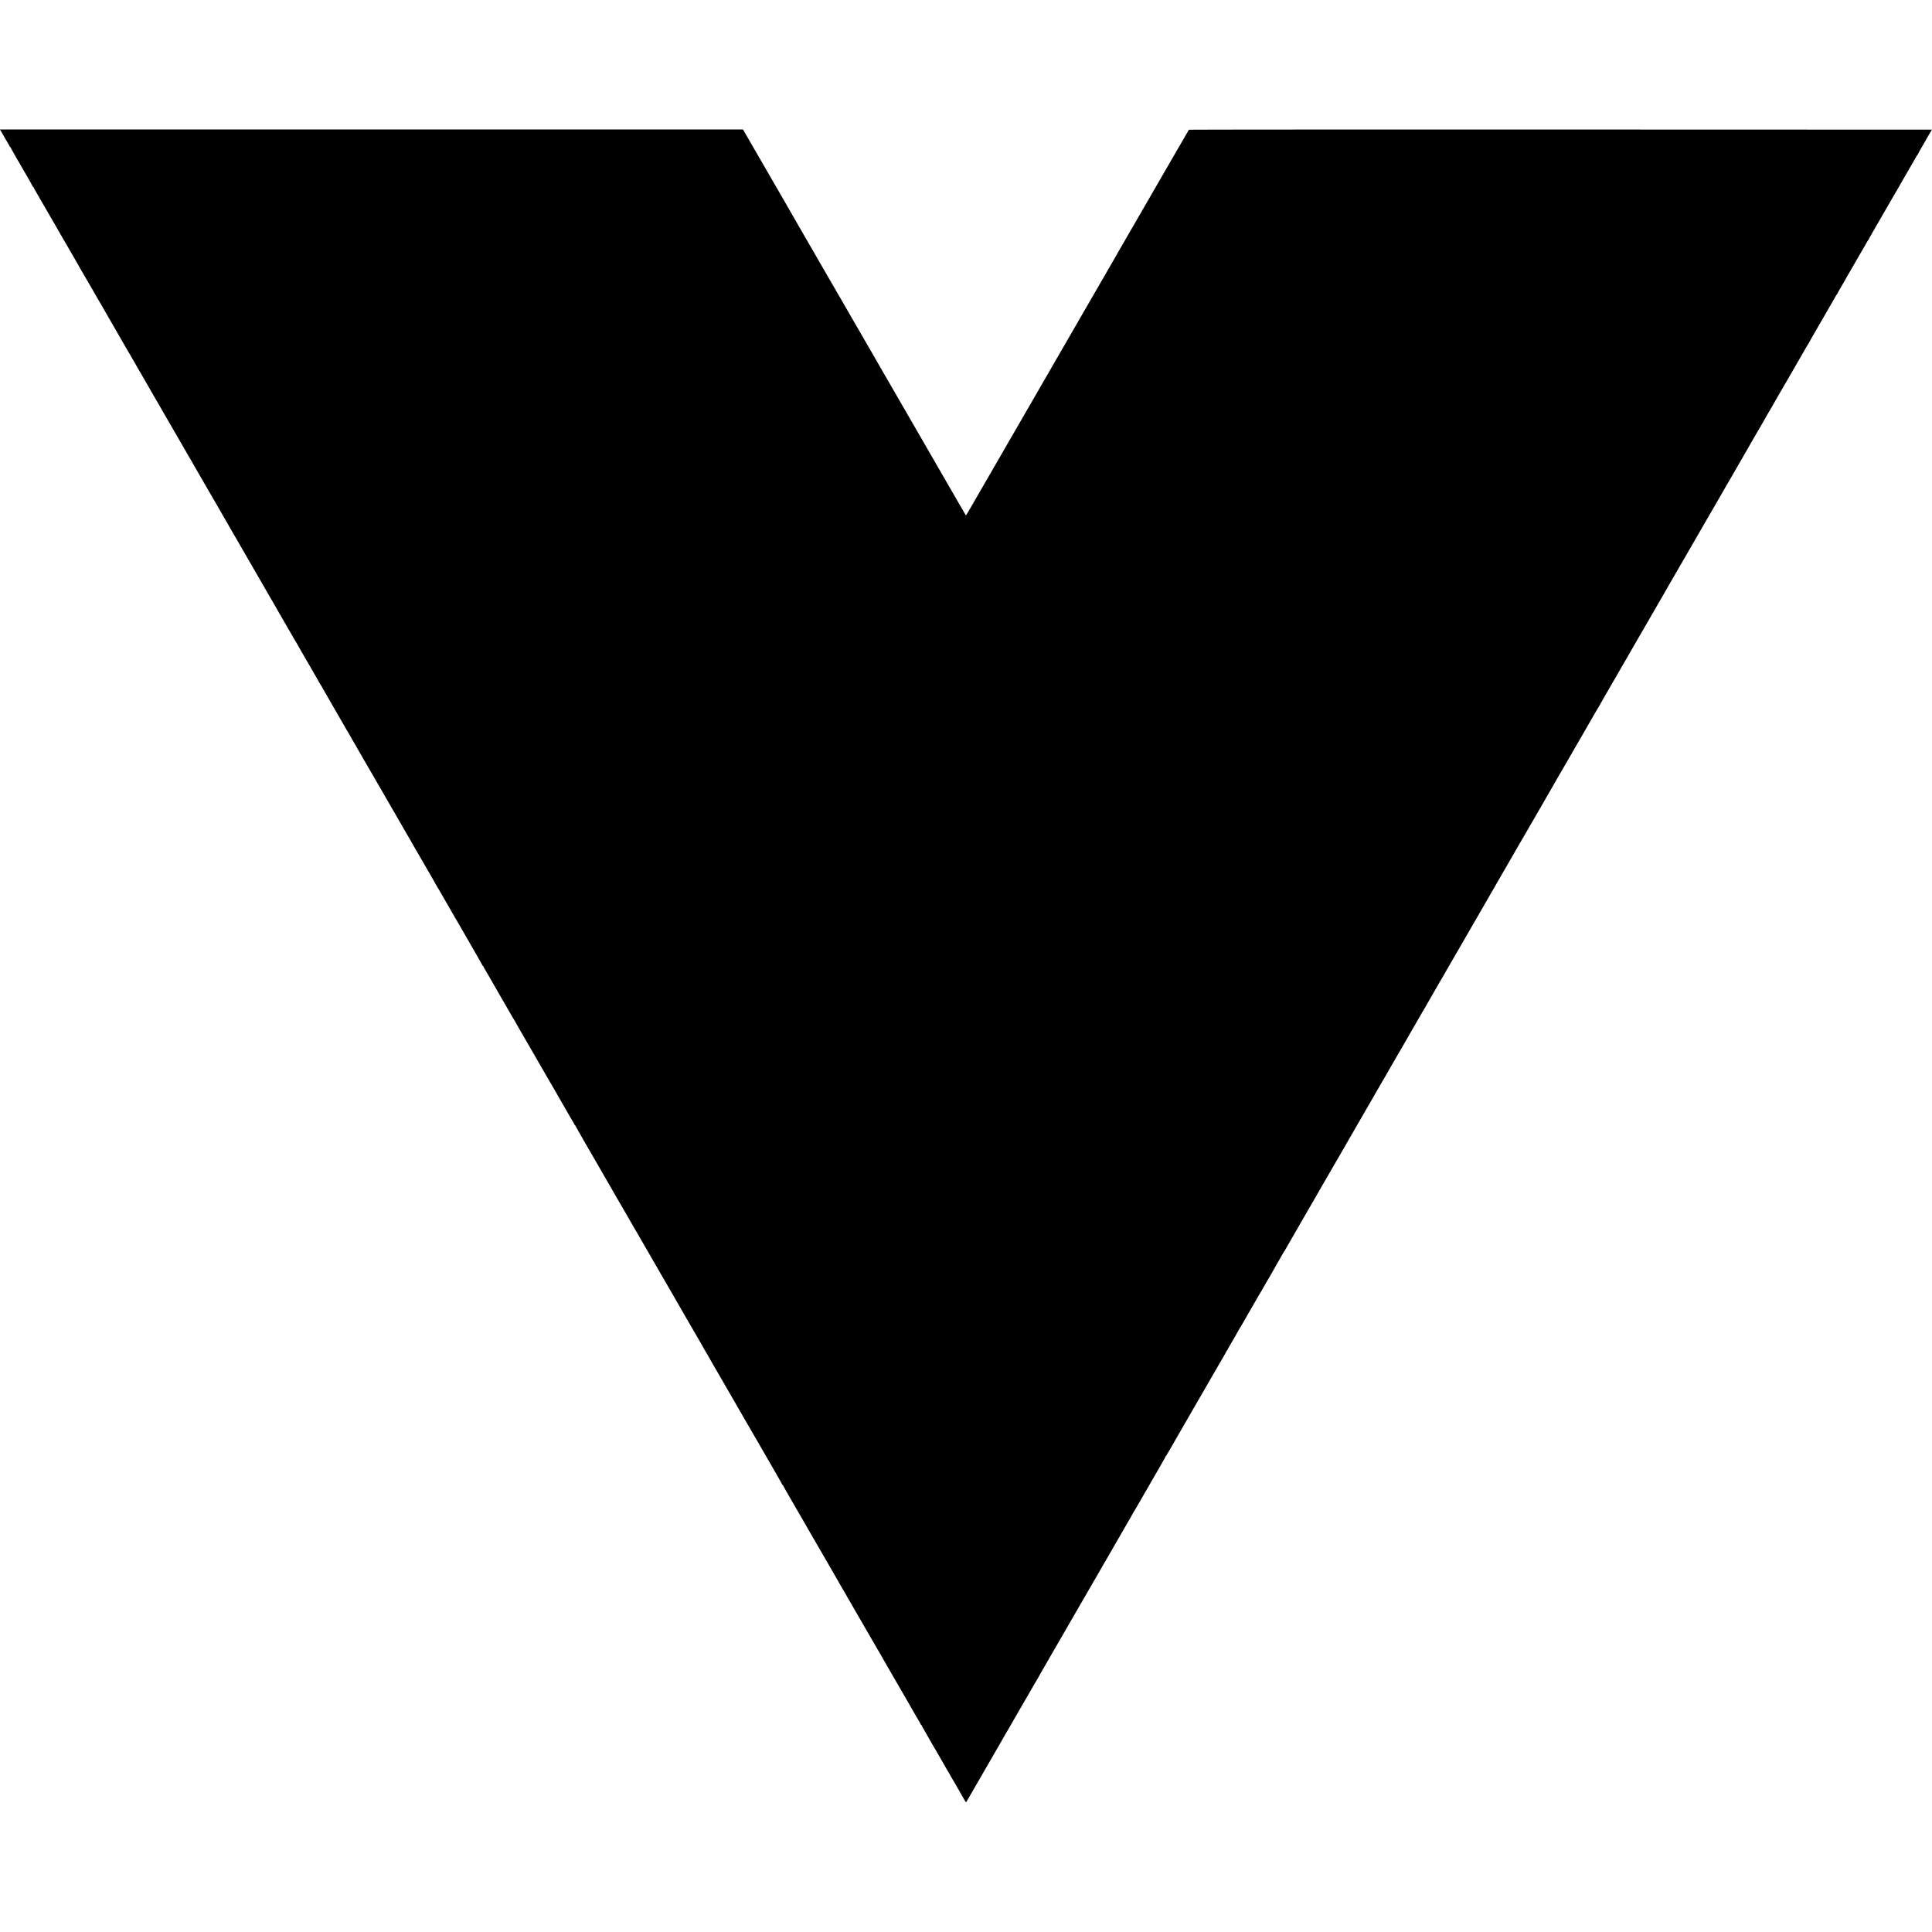
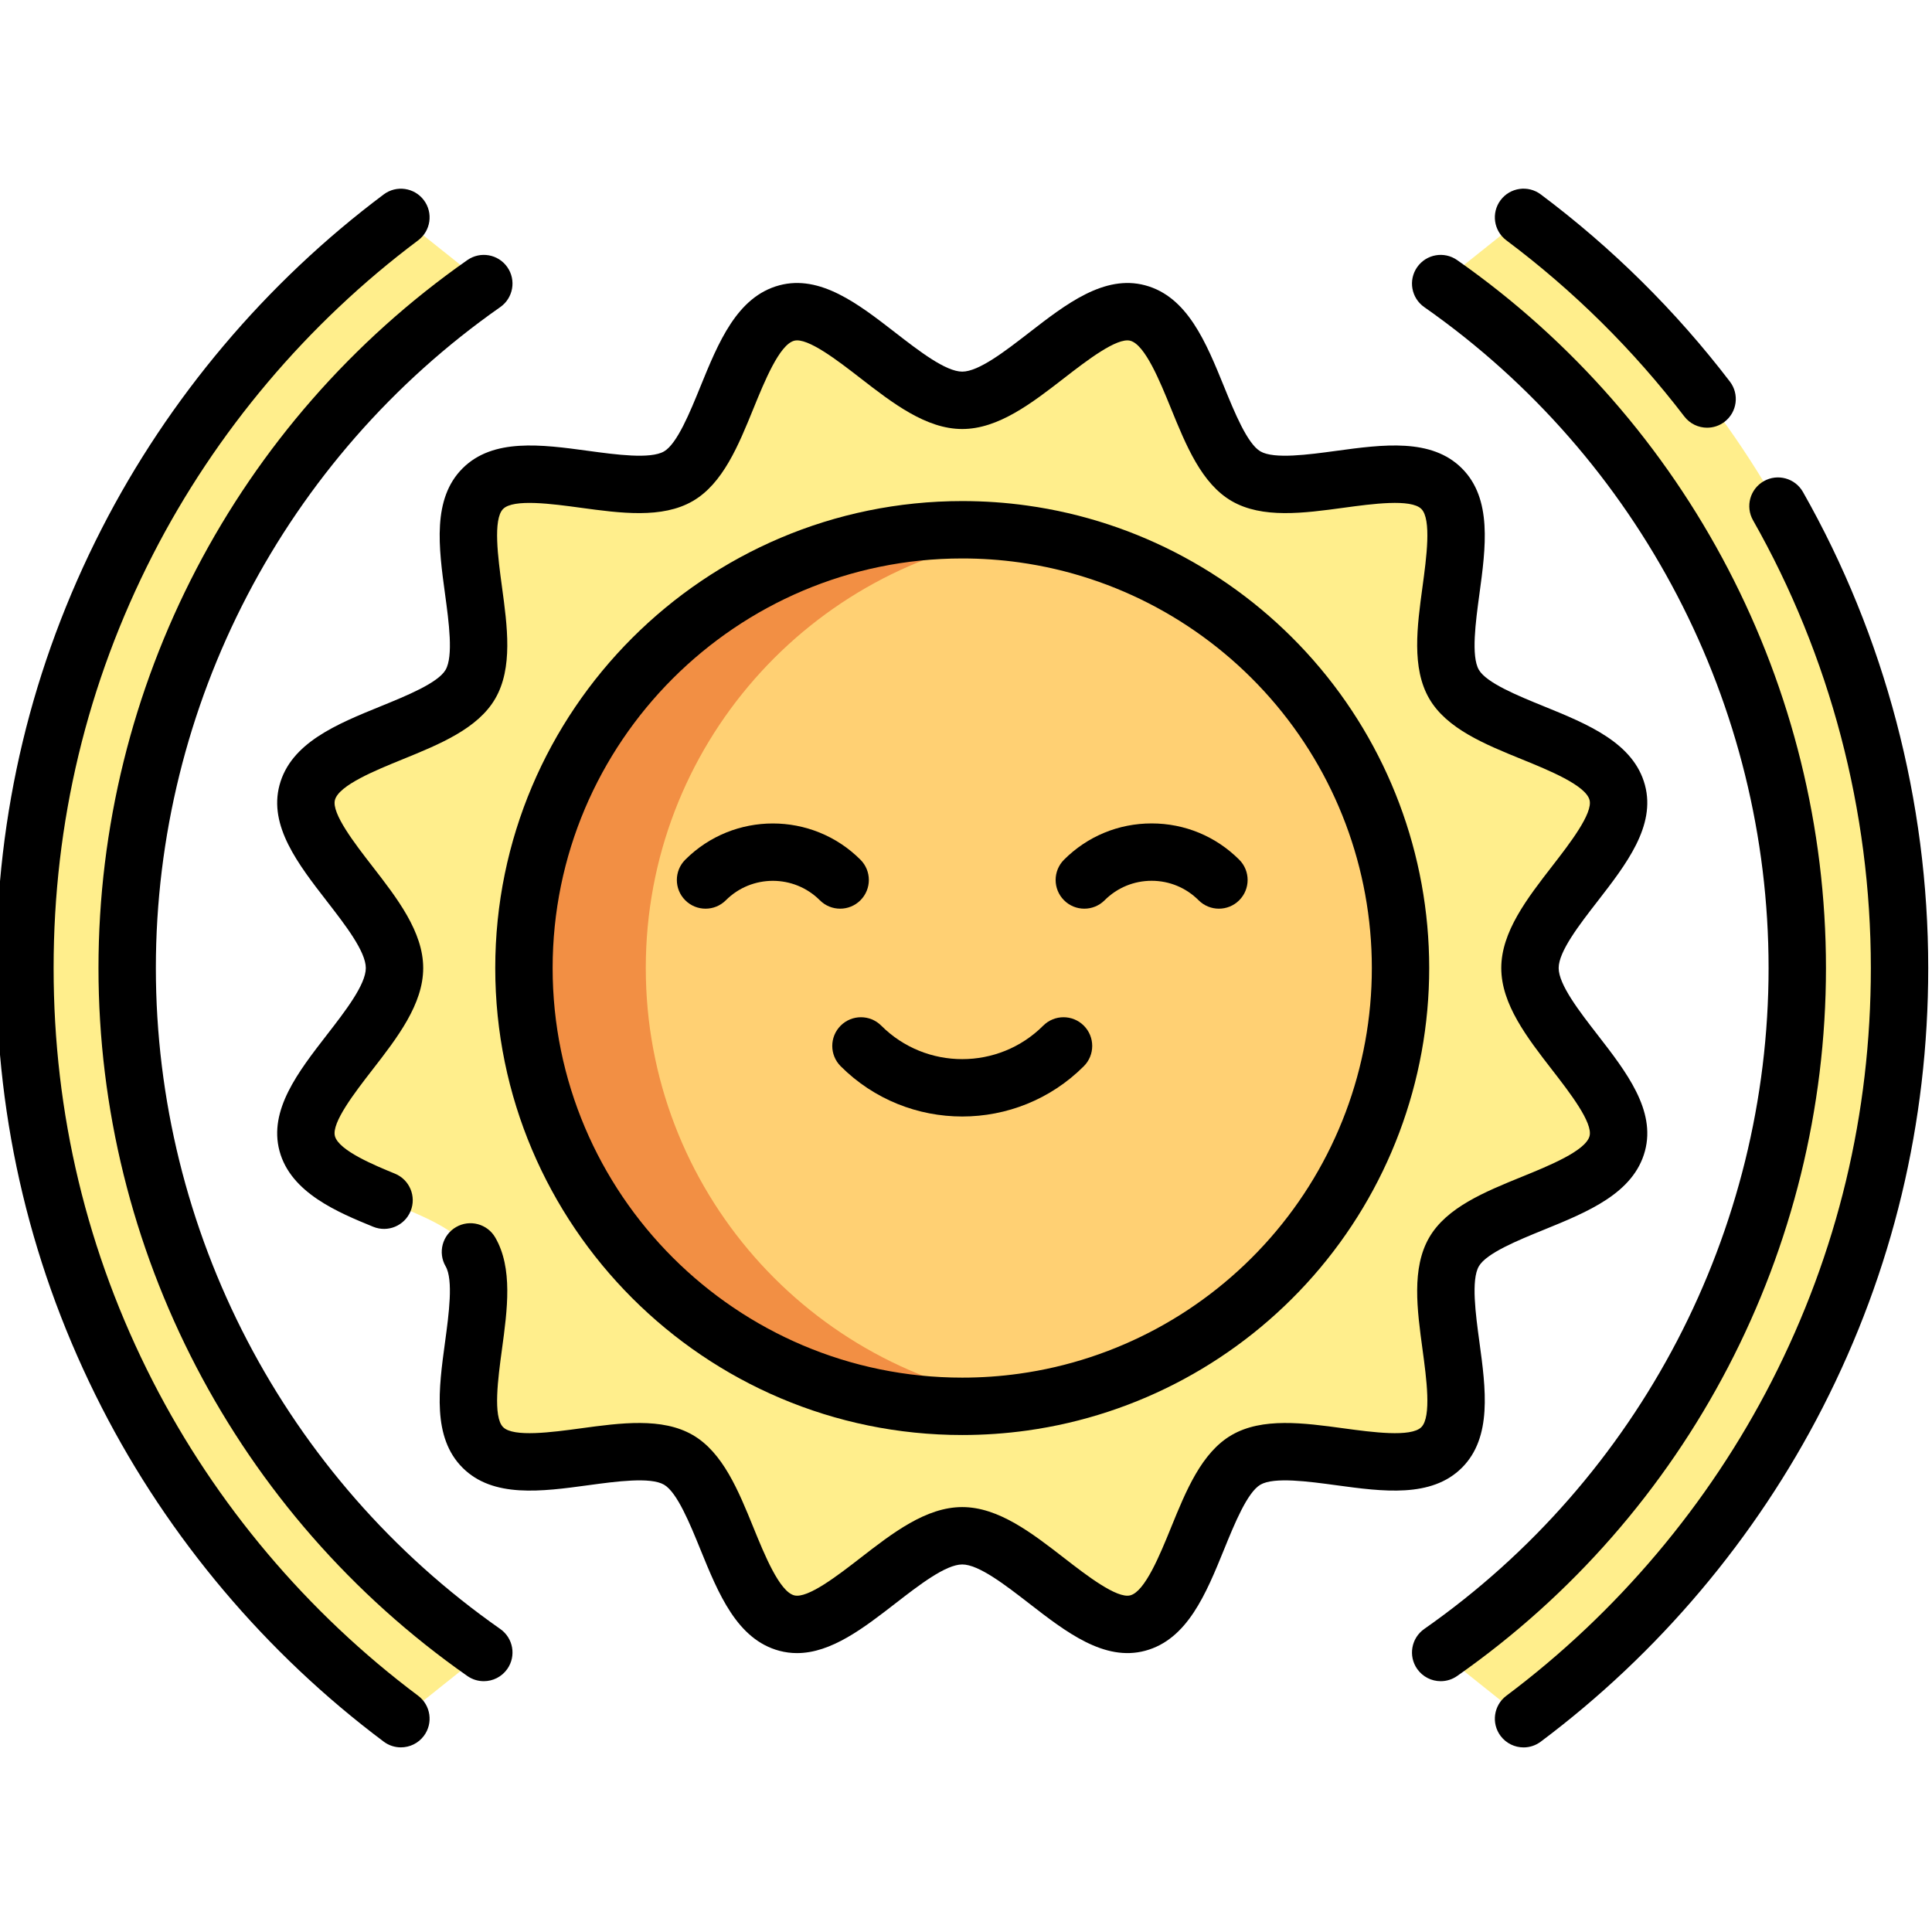
- <svg xmlns="http://www.w3.org/2000/svg" version="1.0" width="16pt" height="16pt" viewBox="0 0 16 16" preserveAspectRatio="xMidYMid meet">
-   <g transform="translate(0,16) scale(0.00032,-0.00032)" fill="#000000" stroke="none">
-     <path d="M18 46618 c45 -75 122 -207 122 -211 0 -2 25 -45 55 -95 30 -50 55 -96 55 -102 0 -5 5 -10 10 -10 6 0 10 -4 10 -9 0 -5 73 -135 161 -288 89 -153 173 -298 187 -323 14 -25 32 -57 41 -72 88 -149 187 -324 189 -335 2 -7 8 -13 13 -13 5 0 9 -4 9 -10 0 -5 46 -89 103 -187 175 -302 490 -846 507 -876 8 -16 20 -36 25 -45 28 -46 290 -498 339 -585 13 -23 74 -129 136 -236 61 -107 123 -215 137 -240 14 -25 29 -50 33 -56 5 -5 23 -37 40 -70 18 -33 38 -67 44 -75 11 -16 21 -33 63 -109 14 -25 29 -50 33 -56 4 -5 21 -35 38 -65 55 -100 261 -455 269 -465 4 -5 14 -21 20 -35 15 -29 41 -75 103 -180 24 -41 52 -88 60 -105 9 -16 57 -100 107 -185 112 -193 362 -626 380 -660 8 -14 23 -38 33 -55 11 -16 23 -37 27 -45 4 -8 26 -46 48 -85 23 -38 53 -90 67 -115 46 -81 64 -113 178 -310 62 -107 121 -210 132 -227 37 -67 56 -99 85 -148 16 -27 32 -57 36 -65 4 -8 15 -27 25 -42 9 -15 53 -89 96 -165 44 -76 177 -307 296 -513 120 -206 268 -463 330 -570 131 -227 117 -203 200 -348 36 -62 73 -125 82 -140 10 -15 21 -34 25 -42 4 -8 20 -37 36 -65 17 -27 38 -65 48 -82 49 -85 64 -111 87 -153 13 -25 28 -49 32 -55 4 -5 78 -134 165 -285 87 -151 166 -288 176 -305 10 -16 26 -43 35 -59 9 -17 125 -217 257 -445 132 -229 253 -441 270 -471 17 -30 45 -79 64 -108 18 -29 33 -54 33 -57 0 -2 20 -37 44 -77 24 -40 123 -212 221 -383 97 -170 190 -330 205 -355 16 -25 39 -65 53 -90 13 -25 81 -144 152 -265 70 -121 137 -238 150 -260 12 -22 37 -65 55 -95 18 -30 43 -73 55 -95 12 -22 48 -85 80 -140 77 -132 163 -280 190 -330 13 -22 71 -123 130 -225 59 -102 116 -199 126 -217 10 -17 29 -50 43 -72 15 -22 26 -43 26 -45 0 -2 27 -50 60 -106 33 -56 60 -103 60 -105 0 -2 55 -98 90 -155 8 -14 182 -316 239 -414 13 -22 45 -79 72 -124 27 -46 49 -86 49 -89 0 -2 14 -24 30 -48 16 -24 30 -46 30 -49 0 -5 74 -135 100 -176 5 -8 24 -42 43 -75 50 -88 58 -101 262 -455 104 -179 199 -345 213 -370 14 -25 28 -49 32 -55 4 -5 17 -26 28 -45 10 -19 62 -109 114 -200 114 -197 133 -230 170 -295 16 -27 33 -57 38 -65 17 -28 96 -165 103 -180 4 -8 16 -28 26 -45 10 -16 77 -131 148 -255 72 -124 181 -313 243 -420 62 -107 121 -209 131 -227 35 -62 323 -560 392 -678 38 -66 83 -145 100 -175 16 -30 33 -59 37 -65 4 -5 17 -27 29 -47 34 -61 56 -100 90 -156 17 -29 31 -55 31 -57 0 -2 17 -32 39 -67 21 -35 134 -229 251 -433 117 -203 235 -407 261 -451 27 -45 49 -85 49 -88 0 -4 8 -19 19 -34 15 -21 200 -341 309 -533 10 -19 33 -58 51 -87 17 -29 31 -54 31 -56 0 -2 25 -44 55 -94 30 -50 55 -95 55 -98 0 -4 6 -15 14 -23 7 -9 27 -41 43 -71 17 -30 170 -297 342 -594 171 -296 311 -542 311 -547 0 -5 5 -9 10 -9 6 0 10 -4 10 -10 0 -5 22 -47 49 -92 27 -46 58 -99 68 -118 24 -43 81 -140 93 -160 5 -8 66 -114 135 -235 69 -121 130 -227 135 -235 12 -21 259 -447 283 -490 10 -19 28 -47 38 -62 11 -14 19 -29 19 -32 0 -3 37 -69 83 -148 99 -170 305 -526 337 -583 13 -22 31 -53 41 -70 11 -16 22 -37 26 -45 7 -14 82 -146 103 -180 14 -24 181 -311 205 -355 13 -22 46 -80 75 -130 29 -49 64 -110 78 -135 14 -25 51 -88 82 -140 31 -52 59 -102 63 -110 4 -8 18 -33 31 -55 205 -353 284 -489 309 -535 17 -30 45 -78 62 -106 18 -28 36 -60 39 -72 4 -12 12 -22 17 -22 5 0 9 -4 9 -10 0 -5 109 -197 241 -427 133 -230 250 -431 259 -448 51 -90 222 -385 280 -485 37 -63 78 -135 92 -160 14 -25 67 -117 118 -205 51 -88 101 -175 111 -193 34 -58 55 -95 149 -257 51 -88 101 -173 110 -190 9 -16 76 -131 147 -255 72 -124 140 -241 151 -260 61 -108 281 -489 355 -615 38 -66 77 -133 87 -150 35 -63 91 -161 100 -175 14 -23 99 -169 128 -220 54 -97 135 -235 142 -245 4 -5 20 -32 35 -60 26 -48 238 -416 276 -480 10 -16 26 -46 37 -65 30 -53 382 -661 403 -695 10 -16 22 -37 26 -45 4 -8 26 -48 50 -88 24 -41 43 -75 43 -77 0 -2 22 -40 50 -85 27 -45 50 -84 50 -86 0 -3 38 -69 83 -147 84 -142 302 -520 340 -587 10 -19 34 -60 52 -90 18 -30 44 -75 57 -100 14 -25 45 -79 70 -120 25 -41 56 -96 70 -121 14 -25 77 -133 138 -240 62 -107 122 -210 132 -229 25 -43 310 -535 337 -581 11 -19 26 -45 34 -59 17 -32 238 -414 266 -460 11 -19 24 -41 28 -49 3 -7 75 -133 160 -278 84 -146 153 -269 153 -274 0 -5 5 -9 10 -9 6 0 10 -4 10 -10 0 -5 82 -150 181 -322 182 -314 201 -346 240 -415 12 -21 80 -139 152 -263 71 -124 141 -245 155 -270 14 -25 28 -49 32 -55 6 -8 145 -248 220 -380 37 -66 209 -362 229 -395 11 -19 24 -42 28 -49 4 -8 67 -118 140 -243 73 -125 133 -230 133 -233 0 -2 15 -28 33 -57 19 -29 47 -78 64 -108 17 -30 53 -93 79 -139 53 -90 82 -141 157 -272 82 -142 115 -199 381 -659 142 -245 268 -463 281 -485 12 -22 71 -125 132 -230 60 -104 172 -298 248 -430 76 -132 146 -253 156 -270 11 -16 22 -36 26 -44 3 -8 30 -54 60 -103 29 -49 53 -91 53 -93 0 -3 18 -34 40 -70 22 -36 40 -67 40 -69 0 -2 37 -66 81 -142 45 -77 98 -168 119 -204 20 -36 47 -81 58 -100 12 -19 27 -47 33 -62 6 -16 15 -28 20 -28 5 0 9 -4 9 -9 0 -6 63 -118 140 -251 77 -133 140 -243 140 -245 0 -2 18 -33 41 -70 22 -37 49 -83 60 -101 10 -19 29 -51 40 -71 25 -45 109 -189 126 -218 7 -11 17 -29 22 -40 6 -11 22 -38 35 -60 14 -22 37 -62 52 -90 14 -27 35 -62 45 -77 11 -14 19 -29 19 -32 0 -3 18 -35 40 -71 22 -36 40 -67 40 -69 0 -2 19 -35 42 -72 23 -38 55 -94 72 -124 26 -47 139 -244 171 -298 6 -9 21 -36 34 -60 28 -48 37 -51 51 -19 6 12 19 36 29 52 10 17 27 46 38 65 11 19 104 181 208 360 103 179 199 345 213 370 14 25 42 74 64 109 21 34 38 65 38 67 0 2 18 33 40 69 22 36 40 67 40 69 0 3 177 310 199 346 16 26 136 234 140 244 2 5 25 44 52 88 27 44 49 81 49 84 0 2 18 34 40 70 22 36 40 67 40 69 0 2 20 36 43 77 35 58 169 289 297 513 9 17 50 86 90 155 40 69 86 150 103 180 16 30 35 62 41 70 6 8 16 24 22 35 35 64 72 129 167 293 59 100 116 199 127 220 11 20 30 53 41 72 43 72 1070 1850 1121 1940 14 25 65 113 113 195 48 83 96 166 107 185 10 19 28 50 38 68 11 18 73 124 137 235 64 111 175 303 246 427 71 124 173 299 225 390 52 91 116 202 143 248 27 45 49 85 49 89 0 4 6 14 14 22 7 9 28 43 46 76 26 47 251 436 378 655 11 19 29 51 40 70 11 19 101 176 201 348 99 172 181 317 181 323 0 5 5 9 10 9 6 0 10 5 10 11 0 6 8 23 18 37 11 15 32 52 49 82 16 30 130 228 253 440 122 212 234 405 248 430 13 25 39 70 57 100 39 65 69 117 130 225 25 44 50 87 55 95 12 19 78 134 220 380 61 107 129 224 150 260 161 277 222 382 246 425 15 28 47 83 71 123 24 41 43 78 43 83 0 5 4 9 8 9 4 0 13 12 19 28 7 15 23 45 36 67 66 110 277 478 277 483 0 3 6 13 14 21 7 9 27 41 43 71 17 30 45 80 63 110 34 57 375 649 394 685 6 11 16 27 22 35 6 8 26 42 44 75 18 33 41 74 51 90 10 17 24 41 32 55 54 97 72 128 88 152 11 14 19 28 19 30 0 3 79 141 175 308 96 167 175 305 175 308 0 3 6 13 14 21 7 9 26 39 41 66 33 60 276 483 338 587 24 40 46 80 50 88 4 8 13 24 20 35 14 23 95 163 125 215 11 19 52 91 92 160 40 69 80 139 90 155 9 17 103 179 207 360 105 182 200 346 211 365 103 181 463 802 489 845 7 11 15 27 19 35 4 8 29 51 55 95 64 110 828 1433 848 1470 9 17 24 41 33 55 9 14 29 48 45 77 15 28 52 93 82 145 30 51 62 107 71 123 17 30 231 398 400 690 51 88 103 179 115 202 12 23 26 48 32 55 6 7 24 38 40 68 17 30 61 107 98 170 37 63 84 144 103 180 19 36 41 72 48 81 8 8 14 18 14 21 0 4 27 51 59 106 32 55 72 124 89 154 16 29 71 125 122 213 51 88 104 180 118 205 13 25 28 50 32 55 4 6 17 26 28 45 11 19 45 80 77 135 31 55 66 116 77 135 11 19 88 152 171 295 401 694 620 1072 650 1125 11 19 87 152 170 295 83 143 158 273 166 288 9 16 21 36 26 45 6 9 31 52 55 96 25 43 54 94 66 115 11 20 95 164 186 321 91 157 173 299 182 315 9 17 26 46 37 65 12 19 66 114 121 210 56 96 108 186 117 200 8 14 24 40 34 59 24 45 383 664 412 713 5 9 17 29 26 45 15 28 120 210 241 419 36 61 68 117 72 125 4 8 12 23 19 34 35 57 245 420 262 453 11 20 35 61 53 90 17 29 32 54 32 56 0 3 28 51 62 108 33 57 70 119 80 138 10 19 23 42 28 50 5 8 32 53 59 100 27 47 149 258 271 470 122 212 234 405 248 430 30 53 62 108 80 135 6 11 15 27 19 35 4 8 85 150 181 315 96 165 187 323 202 350 31 56 116 202 130 225 5 8 25 42 43 75 19 33 92 159 162 280 149 257 157 271 202 350 19 33 38 67 43 75 9 14 228 392 275 475 12 22 55 96 95 165 40 69 80 139 90 155 24 42 202 350 221 383 9 15 27 47 41 72 14 25 75 131 136 236 61 106 121 210 134 232 99 172 271 470 279 482 5 8 23 40 40 70 18 30 81 141 142 245 60 105 121 210 135 235 14 25 71 124 127 220 56 96 143 247 194 335 51 88 96 167 102 175 14 24 180 311 204 355 23 43 340 590 356 615 5 8 50 87 101 175 171 301 517 898 582 1008 25 43 46 81 46 83 0 2 12 23 27 47 14 23 40 67 56 97 16 30 35 62 42 70 7 8 15 22 18 30 4 8 20 38 37 65 16 28 33 57 37 65 6 12 111 196 143 250 5 8 55 95 112 193 57 98 113 195 126 215 12 20 27 46 32 57 6 11 14 27 20 35 5 8 76 130 156 270 80 140 165 287 187 325 23 39 52 90 66 115 13 25 30 52 37 61 8 8 14 18 14 21 0 4 41 77 92 165 50 87 175 302 276 478 101 176 208 360 236 408 28 49 67 117 86 152 19 35 41 70 48 77 6 6 12 15 12 19 0 7 124 224 167 291 12 21 23 40 23 42 0 2 21 40 46 83 26 43 55 92 64 109 54 95 327 568 354 614 19 30 45 75 59 100 71 128 82 145 89 148 4 2 8 8 8 13 0 5 42 82 94 172 311 538 496 858 518 897 14 25 40 70 58 100 18 30 42 71 53 90 10 19 79 139 152 265 73 127 142 246 153 265 10 19 43 76 72 125 29 50 63 108 75 130 65 116 80 140 87 143 4 2 8 8 8 12 0 8 114 212 140 250 6 8 14 24 20 35 5 11 54 97 108 190 l100 170 -9611 3 c-5286 1 -9614 -1 -9618 -5 -5 -6 -419 -719 -619 -1068 -89 -155 -267 -463 -323 -560 -38 -66 -81 -140 -95 -165 -31 -56 -263 -457 -526 -910 -110 -190 -224 -388 -254 -440 -29 -52 -61 -109 -71 -125 -23 -39 -243 -420 -268 -465 -11 -19 -204 -352 -428 -740 -224 -388 -477 -826 -563 -975 -85 -148 -185 -322 -222 -385 -37 -63 -120 -207 -185 -320 -65 -113 -177 -306 -248 -430 -72 -124 -172 -297 -222 -385 -51 -88 -142 -245 -202 -350 -131 -226 -247 -427 -408 -705 -65 -113 -249 -432 -410 -710 -160 -278 -388 -673 -506 -877 -118 -205 -216 -373 -219 -373 -3 0 -52 82 -109 183 -58 100 -144 250 -192 332 -95 164 -402 696 -647 1120 -85 149 -228 396 -317 550 -212 365 -982 1700 -1008 1745 -10 19 -43 76 -72 125 -29 50 -64 110 -77 135 -14 25 -63 110 -110 190 -47 80 -96 165 -110 190 -14 25 -99 171 -188 325 -89 154 -174 300 -188 325 -13 25 -64 113 -112 195 -48 83 -140 242 -205 355 -65 113 -183 317 -263 454 -79 137 -152 264 -163 282 -50 89 -335 583 -354 614 -12 19 -34 58 -50 85 -15 28 -129 226 -253 440 -124 215 -235 408 -247 430 -12 22 -69 121 -127 220 -58 99 -226 389 -373 645 -148 256 -324 561 -392 678 -67 117 -134 232 -147 255 -13 23 -33 59 -46 80 l-22 37 -9615 0 -9615 0 20 -32z" />
+ <svg xmlns="http://www.w3.org/2000/svg" height="511pt" viewBox="1 -49 511.999 511" width="511pt">
+   <g fill="#ffee8c">
+     <path d="m107.242 405.965c-60.492-45.297-99.637-117.531-99.637-198.926 0-81.391 39.145-153.625 99.637-198.926l21.973 17.539c-57.141 40.008-94.512 106.332-94.512 181.387 0 75.055 37.371 141.383 94.512 181.387" />
+     <path d="m404.758 405.977c60.492-45.297 99.637-117.543 99.637-198.938 0-81.391-39.145-153.637-99.637-198.934l-21.961 17.547c57.141 40.008 94.5 106.332 94.5 181.387 0 75.055-37.359 141.383-94.5 181.387" />
+     <path d="m406.457 207.043c0-14.781 26.777-32.875 23.133-46.508-3.77-14.102-36.113-16.375-43.258-28.719-7.25-12.527 6.879-41.656-3.285-51.82-10.168-10.164-39.293 3.961-51.82-3.285-12.348-7.145-14.617-39.488-28.719-43.258-13.633-3.641-31.727 23.133-46.508 23.133-14.777 0-32.875-26.777-46.504-23.133-14.102 3.77-16.375 36.113-28.723 43.258-12.523 7.25-41.652-6.879-51.816 3.285-10.168 10.164 3.961 39.293-3.285 51.82-7.145 12.348-39.492 14.617-43.258 28.719-3.645 13.633 23.133 31.727 23.133 46.508 0 14.777-26.777 32.875-23.133 46.504 3.77 14.102 36.113 16.375 43.258 28.723 7.246 12.523-6.879 41.652 3.285 51.816 10.164 10.164 39.293-3.961 51.816 3.285 12.348 7.145 14.621 39.488 28.723 43.258 13.629 3.645 31.727-23.133 46.504-23.133 14.781 0 32.875 26.777 46.508 23.133 14.102-3.77 16.371-36.113 28.719-43.258 12.527-7.246 41.656 6.879 51.82-3.285 10.164-10.164-3.961-39.293 3.285-51.82 7.145-12.344 39.488-14.617 43.258-28.719 3.641-13.629-23.133-31.727-23.133-46.504zm0 0" />
  </g>
+   <path d="m372.152 207.039c0 58.668-43.496 107.176-100.004 115.035-5.277.738-10.664 1.113-16.145 1.113-64.148 0-116.156-52-116.156-116.148 0-64.148 52.008-116.148 116.156-116.148 5.48 0 10.867.375 16.145 1.113 56.508 7.863 100.004 56.371 100.004 115.035zm0 0" fill="#f28f44" />
+   <path d="m372.152 207.039c0 58.668-43.496 107.176-100.004 115.035-56.508-7.859-100.008-56.367-100.008-115.035 0-58.664 43.496-107.172 100.008-115.031 56.508 7.859 100.004 56.367 100.004 115.031zm0 0" fill="#ffd073" />
+   <path d="m212.215 388.59c-1.547 0-3.105-.195-4.68-.613-11.211-2.996-16.152-15.137-20.93-26.875-2.742-6.742-6.16-15.137-9.637-17.148-3.613-2.094-12.715-.852-20.031.141-12.43 1.691-25.285 3.441-33.355-4.633-8.074-8.07-6.324-20.926-4.633-33.355.992-7.316 2.23-16.418.141-20.031-2.102-3.633-.859-8.285 2.773-10.387 3.637-2.105 8.289-.863 10.391 2.773 4.695 8.117 3.203 19.086 1.762 29.691-1.023 7.52-2.422 17.816.316 20.555 2.742 2.742 13.039 1.34 20.559.32 10.605-1.445 21.574-2.934 29.691 1.762 7.988 4.621 12.117 14.766 16.109 24.582 2.898 7.117 6.867 16.871 10.77 17.91 3.539.945 11.609-5.305 17.504-9.871 8.574-6.648 17.445-13.52 27.039-13.52 9.59 0 18.457 6.871 27.035 13.52 5.891 4.566 13.965 10.812 17.504 9.871 3.902-1.039 7.871-10.793 10.77-17.91 3.992-9.816 8.121-19.961 16.109-24.582 8.113-4.695 19.086-3.207 29.691-1.762 7.52 1.02 17.816 2.422 20.555-.316 2.742-2.742 1.34-13.039.32-20.559-1.445-10.605-2.938-21.574 1.762-29.691 4.621-7.988 14.766-12.117 24.578-16.113 7.121-2.895 16.871-6.863 17.914-10.766.949-3.539-5.309-11.613-9.875-17.504-6.645-8.578-13.516-17.445-13.516-27.039 0-9.59 6.871-18.457 13.516-27.035 4.566-5.895 10.824-13.965 9.875-17.504-1.043-3.902-10.793-7.871-17.914-10.77-9.812-3.992-19.961-8.121-24.578-16.109-4.699-8.117-3.207-19.086-1.762-29.691 1.02-7.52 2.422-17.816-.32-20.559-2.742-2.738-13.035-1.34-20.555-.316-10.609 1.445-21.574 2.934-29.691-1.762-7.988-4.621-12.117-14.766-16.113-24.582-2.895-7.117-6.863-16.867-10.766-17.91-3.527-.941-11.609 5.305-17.508 9.875-8.574 6.645-17.441 13.516-27.035 13.516s-18.461-6.871-27.035-13.516c-5.895-4.57-13.965-10.82-17.508-9.875-3.898 1.043-7.867 10.793-10.766 17.914-3.992 9.812-8.125 19.957-16.109 24.578-8.121 4.699-19.086 3.207-29.695 1.766-7.516-1.023-17.816-2.426-20.555.316-2.738 2.738-1.34 13.035-.316 20.555 1.441 10.609 2.934 21.578-1.762 29.695-4.621 7.984-14.77 12.113-24.582 16.109-7.117 2.898-16.871 6.863-17.91 10.766-.949 3.543 5.305 11.613 9.871 17.508 6.648 8.574 13.52 17.441 13.52 27.035s-6.871 18.461-13.52 27.035c-4.566 5.895-10.82 13.965-9.875 17.504 1.031 3.852 10.707 7.816 15.906 9.949 3.883 1.594 5.742 6.035 4.148 9.918-1.59 3.887-6.031 5.746-9.918 4.152-9.223-3.781-21.852-8.957-24.824-20.09-2.895-10.824 4.957-20.953 12.543-30.75 4.844-6.246 10.332-13.328 10.332-17.719s-5.488-11.473-10.332-17.723c-7.586-9.793-15.438-19.922-12.543-30.746 2.996-11.207 15.133-16.148 26.871-20.926 6.742-2.746 15.137-6.16 17.148-9.641 2.09-3.613.855-12.715-.141-20.027-1.691-12.434-3.441-25.289 4.633-33.359 8.07-8.07 20.926-6.324 33.359-4.633 7.312.992 16.414 2.234 20.027.145 3.477-2.016 6.895-10.406 9.637-17.152 4.781-11.738 9.719-23.875 20.93-26.871 10.828-2.895 20.953 4.953 30.746 12.547 6.25 4.84 13.328 10.328 17.723 10.328 4.387 0 11.469-5.488 17.719-10.328 9.797-7.59 19.922-15.441 30.75-12.547 11.207 2.996 16.148 15.133 20.922 26.871 2.746 6.742 6.164 15.137 9.641 17.148 3.613 2.094 12.715.852 20.031-.141 12.434-1.691 25.285-3.441 33.355 4.633 8.074 8.07 6.324 20.926 4.633 33.355-.992 7.316-2.23 16.418-.141 20.027 2.012 3.48 10.406 6.898 17.148 9.641 11.738 4.777 23.875 9.719 26.871 20.926 2.895 10.824-4.953 20.953-12.543 30.75-4.844 6.246-10.328 13.328-10.328 17.719 0 4.391 5.484 11.473 10.328 17.723 7.59 9.797 15.438 19.926 12.547 30.746-3 11.211-15.137 16.148-26.875 20.926-6.742 2.746-15.137 6.164-17.148 9.641-2.09 3.613-.852 12.715.141 20.027 1.691 12.434 3.441 25.289-4.629 33.359-8.074 8.07-20.93 6.324-33.359 4.633-7.312-.992-16.418-2.23-20.031-.145-3.477 2.016-6.895 10.406-9.637 17.152-4.777 11.738-9.719 23.875-20.93 26.871-10.824 2.895-20.949-4.957-30.746-12.547-6.246-4.84-13.328-10.328-17.719-10.328-4.395 0-11.473 5.488-17.723 10.332-8.371 6.484-16.984 13.16-26.066 13.16zm0 0" />
+   <path d="m256.004 330.793c-68.242 0-123.758-55.516-123.758-123.754 0-68.234 55.516-123.75 123.758-123.75 5.781 0 11.566.398 17.199 1.188 29.301 4.074 56.242 18.629 75.852 40.98 19.797 22.562 30.699 51.535 30.699 81.582 0 30.051-10.902 59.023-30.699 81.586-19.609 22.352-46.551 36.902-75.859 40.98-5.625.785-11.41 1.188-17.191 1.188zm0-232.297c-59.855 0-108.551 48.691-108.551 108.543 0 59.855 48.695 108.547 108.551 108.547 5.078 0 10.156-.352 15.09-1.043 25.703-3.574 49.324-16.34 66.531-35.949 17.363-19.785 26.926-45.199 26.926-71.555 0-26.355-9.562-51.766-26.926-71.555-17.207-19.605-40.828-32.371-66.523-35.945-4.945-.691-10.02-1.043-15.098-1.043zm0 0" />
+   <path d="m382.801 396.031c-2.395 0-4.754-1.133-6.234-3.242-2.41-3.441-1.57-8.184 1.867-10.594 57.145-40.004 91.258-105.484 91.258-175.156 0-69.668-34.113-135.148-91.258-175.156-3.438-2.41-4.277-7.148-1.867-10.59 2.41-3.441 7.148-4.277 10.59-1.867 61.203 42.852 97.742 112.988 97.742 187.613 0 74.629-36.539 144.766-97.742 187.617-1.328.93-2.848 1.375-4.355 1.375zm0 0" />
+   <path d="m129.207 396.031c-1.508 0-3.027-.445-4.355-1.375-61.211-42.859-97.754-112.992-97.754-187.617 0-74.621 36.543-144.758 97.754-187.613 3.441-2.41 8.184-1.574 10.59 1.867 2.41 3.438 1.57 8.18-1.867 10.59-57.148 40.012-91.27 105.492-91.27 175.156 0 69.664 34.121 135.145 91.27 175.16 3.438 2.406 4.277 7.148 1.867 10.59-1.477 2.109-3.836 3.242-6.234 3.242zm0 0" />
+   <path d="m404.762 413.582c-2.312 0-4.598-1.055-6.094-3.047-2.516-3.363-1.832-8.129 1.531-10.645 29.336-21.969 53.641-50.777 70.293-83.312 17.453-34.098 26.301-70.953 26.301-109.539 0-41.641-10.797-82.672-31.223-118.66-2.074-3.652-.793-8.293 2.859-10.367 3.652-2.07 8.293-.793 10.367 2.859 21.723 38.273 33.203 81.902 33.203 126.168 0 41.02-9.41 80.203-27.973 116.469-17.699 34.586-43.535 65.207-74.715 88.555-1.367 1.023-2.965 1.52-4.551 1.52zm0 0" />
+   <path d="m453.406 63.848c-2.289 0-4.547-1.027-6.047-2.984-13.504-17.648-29.371-33.352-47.16-46.672-3.363-2.516-4.047-7.281-1.531-10.645 2.52-3.363 7.281-4.047 10.645-1.531 18.906 14.156 35.77 30.848 50.125 49.609 2.551 3.336 1.918 8.105-1.418 10.66-1.379 1.055-3.004 1.562-4.613 1.562zm0 0" />
+   <path d="m107.238 413.57c-1.586 0-3.188-.492-4.551-1.52-31.184-23.348-57.02-53.965-74.719-88.547-18.559-36.262-27.969-75.445-27.969-116.465 0-41.016 9.41-80.199 27.969-116.461 17.699-34.582 43.535-65.203 74.719-88.551 3.359-2.516 8.125-1.832 10.645 1.531 2.516 3.359 1.832 8.125-1.531 10.645-29.336 21.965-53.645 50.773-70.297 83.305-17.449 34.094-26.297 70.945-26.297 109.531 0 38.586 8.848 75.438 26.297 109.535 16.652 32.531 40.961 61.34 70.297 83.305 3.359 2.516 4.047 7.281 1.531 10.645-1.496 1.996-3.781 3.047-6.094 3.047zm0 0" />
+   <path d="m223.648 191.309c-1.945 0-3.895-.742-5.379-2.227-6.867-6.871-18.047-6.871-24.914 0-2.973 2.969-7.785 2.969-10.754 0-2.973-2.973-2.973-7.785 0-10.754 12.797-12.801 33.625-12.801 46.422 0 2.973 2.969 2.973 7.785 0 10.754-1.484 1.484-3.43 2.227-5.375 2.227zm0 0" />
+   <path d="m324.027 191.309c-1.945 0-3.895-.742-5.379-2.227-3.328-3.328-7.75-5.164-12.457-5.164-4.707 0-9.129 1.836-12.457 5.164-2.973 2.969-7.785 2.969-10.754 0-2.969-2.973-2.969-7.785 0-10.754 6.199-6.203 14.441-9.613 23.211-9.613 8.77 0 17.012 3.414 23.215 9.613 2.969 2.969 2.969 7.785-.004 10.754-1.484 1.484-3.43 2.227-5.375 2.227zm0 0" />
+   <path d="m256 246.383c-11.668 0-23.332-4.441-32.215-13.324-2.969-2.969-2.969-7.785 0-10.754s7.785-2.969 10.754 0c11.836 11.836 31.094 11.836 42.926 0 2.973-2.969 7.785-2.969 10.754 0 2.969 2.973 2.969 7.785 0 10.754-8.883 8.883-20.551 13.324-32.219 13.324zm0 0" />
</svg>
